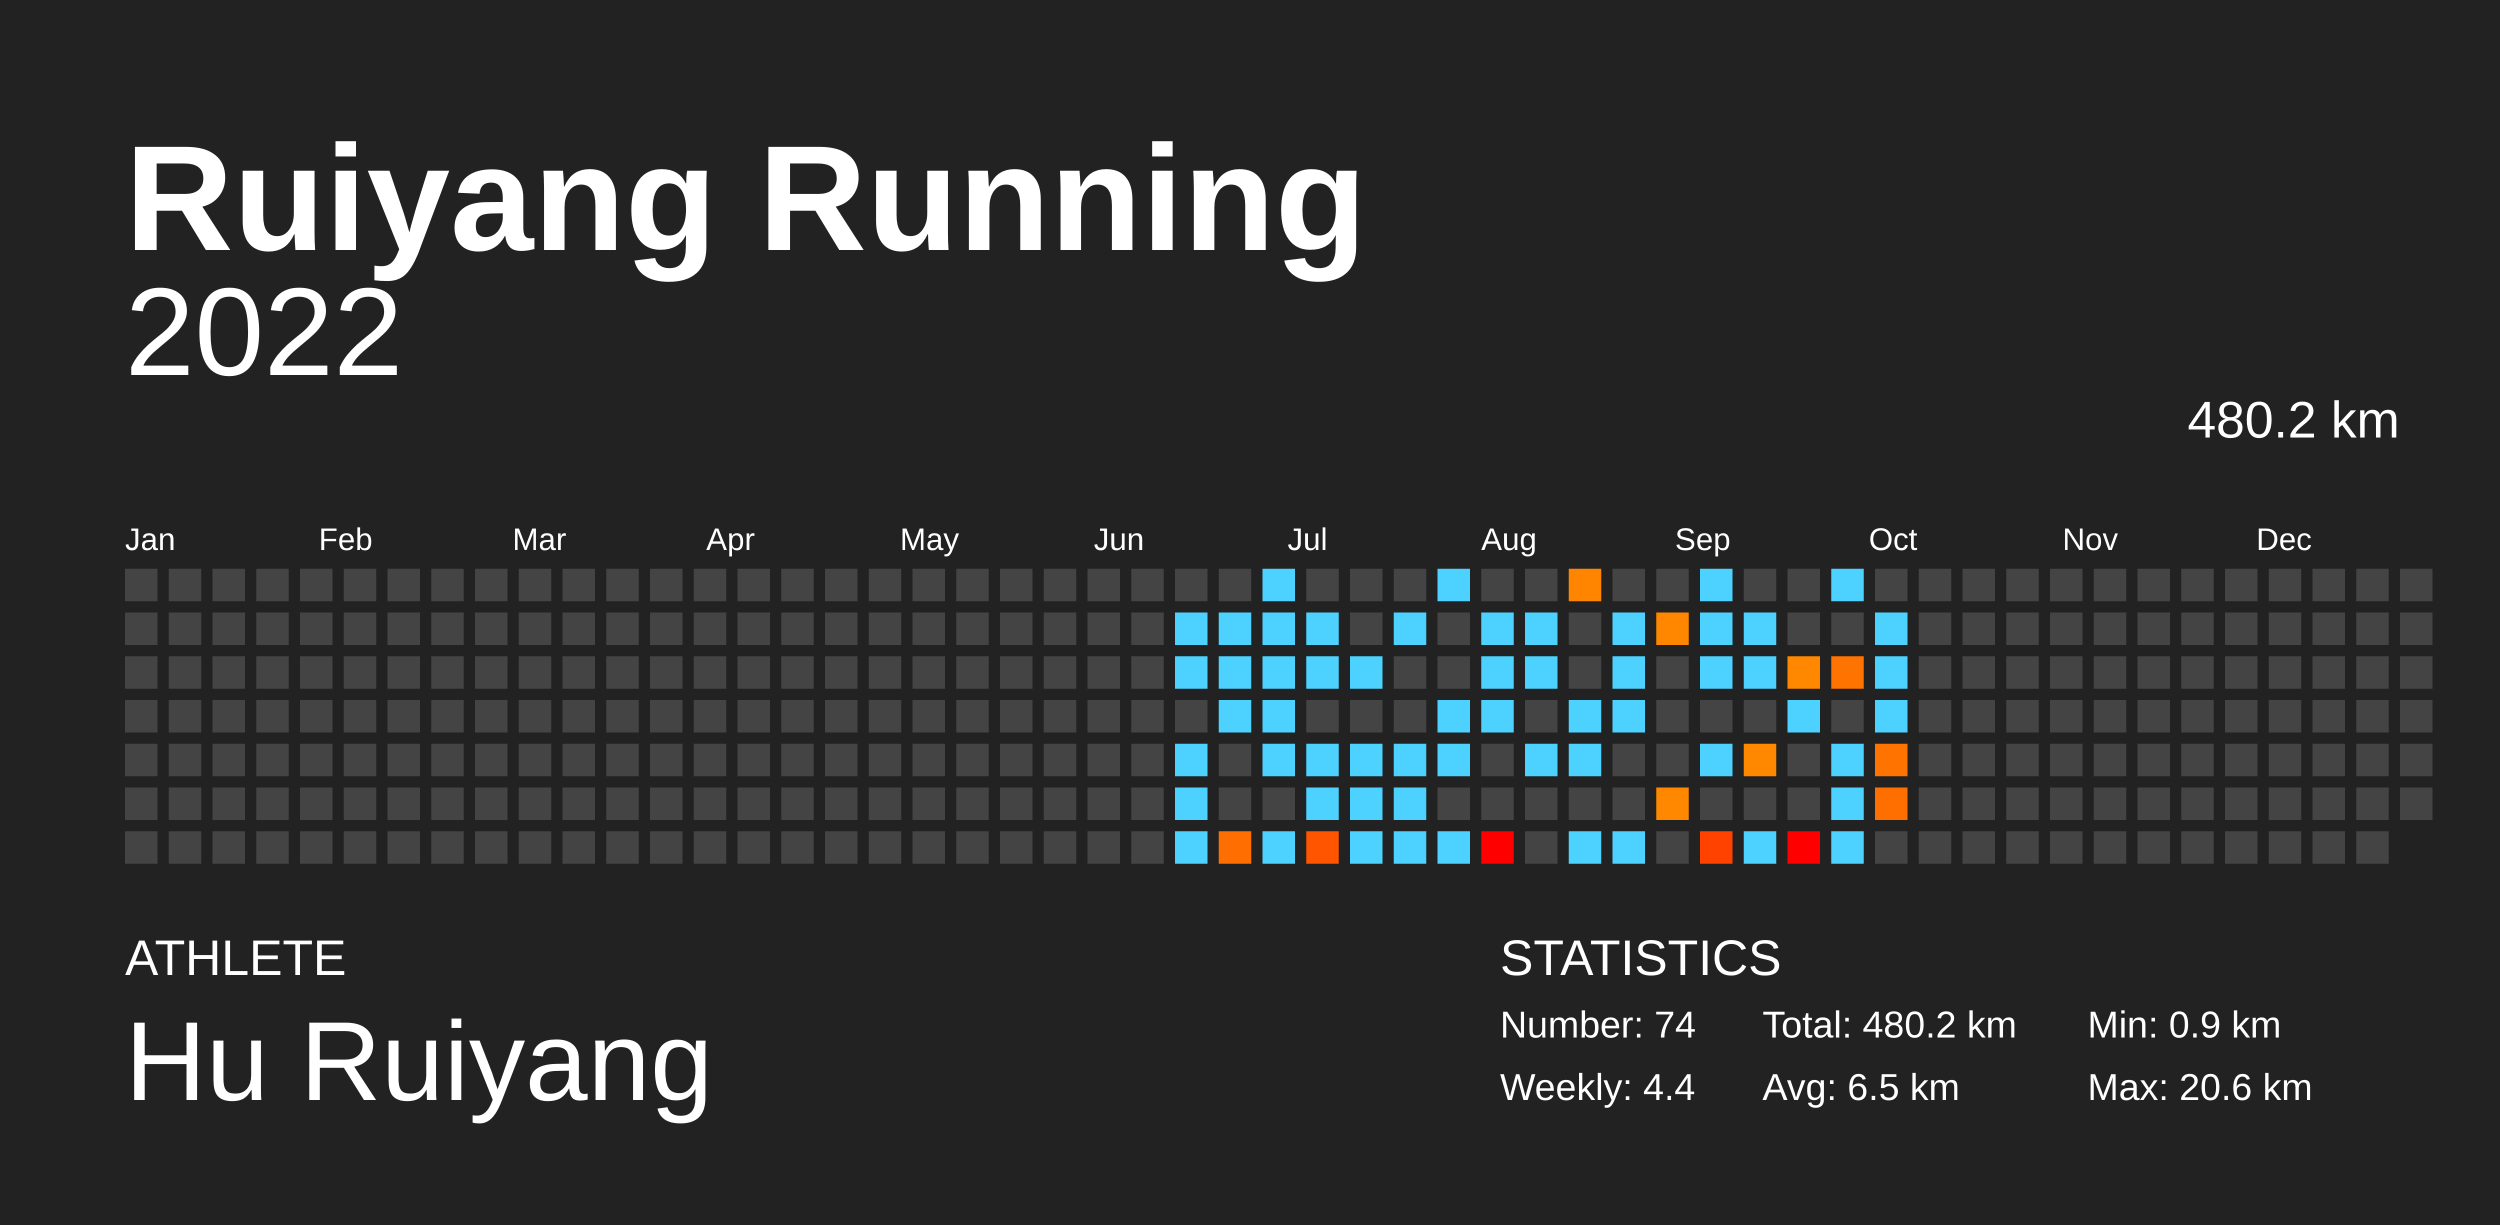
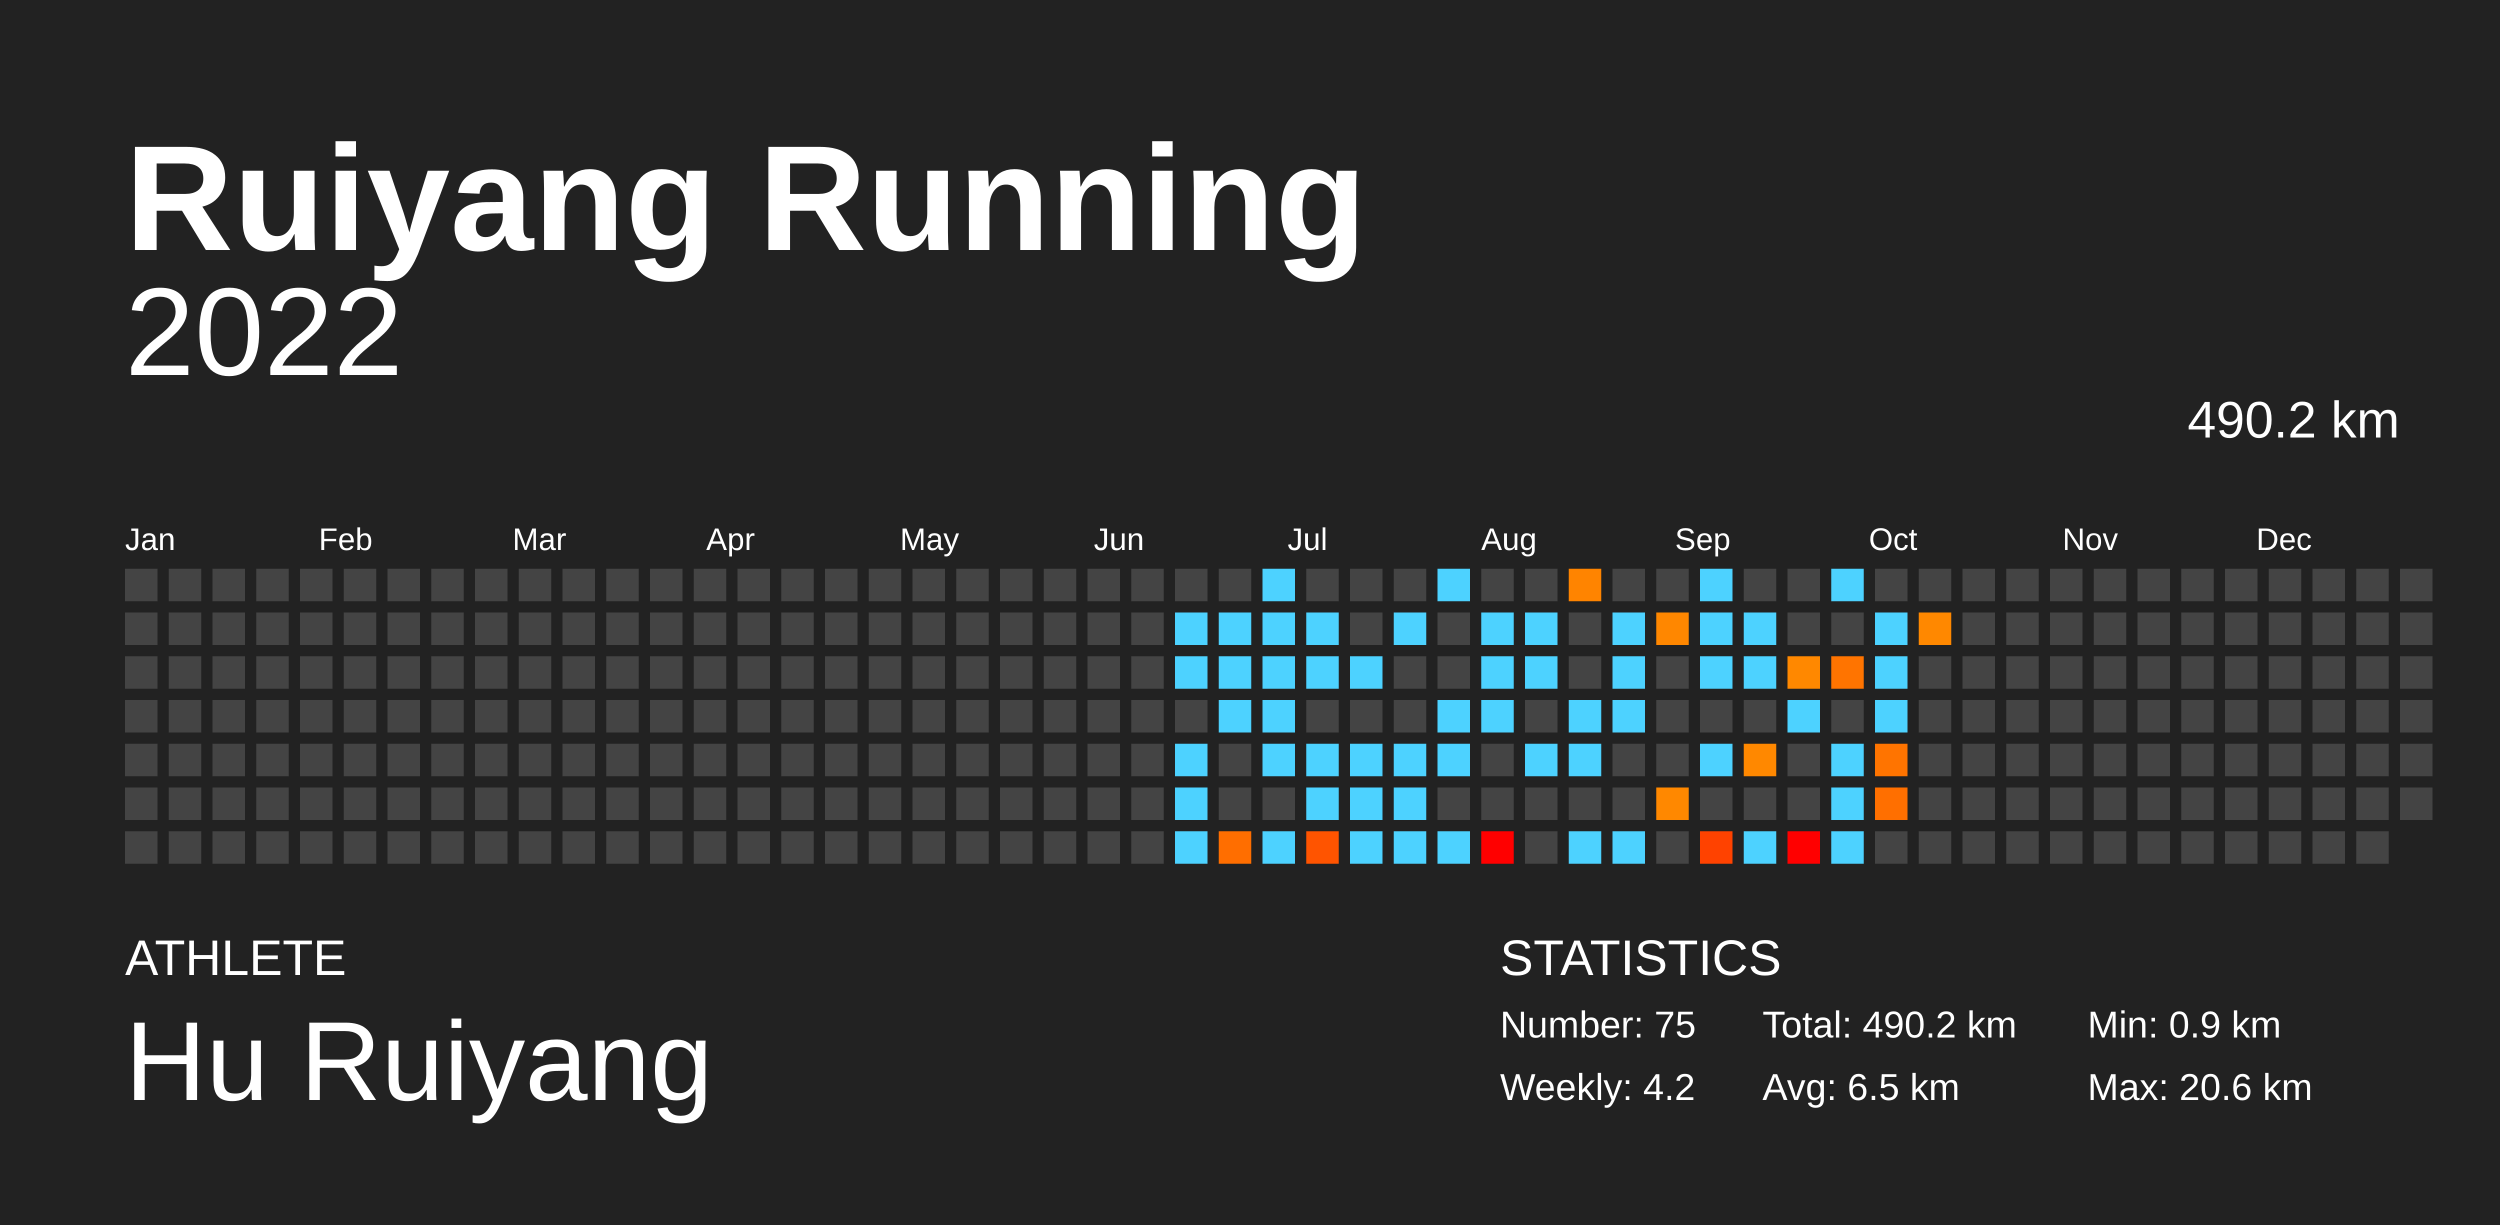
<svg xmlns="http://www.w3.org/2000/svg" baseProfile="full" height="98mm" version="1.1" viewBox="0,0,200,98" width="200mm">
  <defs />
  <rect fill="#222222" height="98" width="200" x="0" y="0" />
  <text fill="#FFFFFF" style="font-size:12px; font-family:Arial; font-weight:bold;" x="10" y="20">Ruiyang Running</text>
  <text fill="#FFFFFF" style="font-size:4px; font-family:Arial" x="10" y="78">ATHLETE</text>
  <text fill="#FFFFFF" style="font-size:9px; font-family:Arial" x="10" y="88">Hu Ruiyang</text>
  <text fill="#FFFFFF" style="font-size:4px; font-family:Arial" x="120" y="78">STATISTICS</text>
-   <text fill="#FFFFFF" style="font-size:3px; font-family:Arial" x="120" y="83">Number: 74</text>
-   <text fill="#FFFFFF" style="font-size:3px; font-family:Arial" x="120" y="88">Weekly: 4.4</text>
-   <text fill="#FFFFFF" style="font-size:3px; font-family:Arial" x="141" y="83">Total: 480.2 km</text>
+   <text fill="#FFFFFF" style="font-size:3px; font-family:Arial" x="120" y="83">Number: 75</text>
+   <text fill="#FFFFFF" style="font-size:3px; font-family:Arial" x="120" y="88">Weekly: 4.2</text>
+   <text fill="#FFFFFF" style="font-size:3px; font-family:Arial" x="141" y="83">Total: 490.2 km</text>
  <text fill="#FFFFFF" style="font-size:3px; font-family:Arial" x="141" y="88">Avg: 6.5 km</text>
  <text fill="#FFFFFF" style="font-size:3px; font-family:Arial" x="167" y="83">Min: 0.9 km</text>
  <text fill="#FFFFFF" style="font-size:3px; font-family:Arial" x="167" y="88">Max: 20.6 km</text>
  <text alignment-baseline="hanging" fill="#FFFFFF" style="font-size:10.0px; font-family:Arial;" x="10" y="30">2022</text>
-   <text alignment-baseline="hanging" fill="#FFFFFF" style="font-size:4.125px; font-family:Arial;" x="175" y="35">480.2 km</text>
+   <text alignment-baseline="hanging" fill="#FFFFFF" style="font-size:4.125px; font-family:Arial;" x="175" y="35">490.2 km</text>
  <text fill="#FFFFFF" style="font-size:2.5px; font-family:Arial" x="10.0" y="44">Jan</text>
  <text fill="#FFFFFF" style="font-size:2.5px; font-family:Arial" x="25.5" y="44">Feb</text>
  <text fill="#FFFFFF" style="font-size:2.5px; font-family:Arial" x="41.0" y="44">Mar</text>
  <text fill="#FFFFFF" style="font-size:2.5px; font-family:Arial" x="56.5" y="44">Apr</text>
  <text fill="#FFFFFF" style="font-size:2.5px; font-family:Arial" x="72.0" y="44">May</text>
  <text fill="#FFFFFF" style="font-size:2.5px; font-family:Arial" x="87.5" y="44">Jun</text>
  <text fill="#FFFFFF" style="font-size:2.5px; font-family:Arial" x="103.0" y="44">Jul</text>
  <text fill="#FFFFFF" style="font-size:2.5px; font-family:Arial" x="118.5" y="44">Aug</text>
  <text fill="#FFFFFF" style="font-size:2.5px; font-family:Arial" x="134.0" y="44">Sep</text>
  <text fill="#FFFFFF" style="font-size:2.5px; font-family:Arial" x="149.5" y="44">Oct</text>
  <text fill="#FFFFFF" style="font-size:2.5px; font-family:Arial" x="165.0" y="44">Nov</text>
  <text fill="#FFFFFF" style="font-size:2.5px; font-family:Arial" x="180.5" y="44">Dec</text>
  <rect fill="#444444" height="2.6" width="2.6" x="10.0" y="45.5" />
  <rect fill="#444444" height="2.6" width="2.6" x="10.0" y="49.0" />
  <rect fill="#444444" height="2.6" width="2.6" x="10.0" y="52.5" />
  <rect fill="#444444" height="2.6" width="2.6" x="10.0" y="56.0" />
  <rect fill="#444444" height="2.6" width="2.6" x="10.0" y="59.5" />
  <rect fill="#444444" height="2.6" width="2.6" x="10.0" y="63.0" />
  <rect fill="#444444" height="2.6" width="2.6" x="10.0" y="66.5" />
  <rect fill="#444444" height="2.6" width="2.6" x="13.5" y="45.5" />
  <rect fill="#444444" height="2.6" width="2.6" x="13.5" y="49.0" />
  <rect fill="#444444" height="2.6" width="2.6" x="13.5" y="52.5" />
  <rect fill="#444444" height="2.6" width="2.6" x="13.5" y="56.0" />
  <rect fill="#444444" height="2.6" width="2.6" x="13.5" y="59.5" />
  <rect fill="#444444" height="2.6" width="2.6" x="13.5" y="63.0" />
  <rect fill="#444444" height="2.6" width="2.6" x="13.5" y="66.5" />
  <rect fill="#444444" height="2.6" width="2.6" x="17.0" y="45.5" />
  <rect fill="#444444" height="2.6" width="2.6" x="17.0" y="49.0" />
  <rect fill="#444444" height="2.6" width="2.6" x="17.0" y="52.5" />
  <rect fill="#444444" height="2.6" width="2.6" x="17.0" y="56.0" />
  <rect fill="#444444" height="2.6" width="2.6" x="17.0" y="59.5" />
  <rect fill="#444444" height="2.6" width="2.6" x="17.0" y="63.0" />
  <rect fill="#444444" height="2.6" width="2.6" x="17.0" y="66.5" />
  <rect fill="#444444" height="2.6" width="2.6" x="20.5" y="45.5" />
  <rect fill="#444444" height="2.6" width="2.6" x="20.5" y="49.0" />
  <rect fill="#444444" height="2.6" width="2.6" x="20.5" y="52.5" />
  <rect fill="#444444" height="2.6" width="2.6" x="20.5" y="56.0" />
  <rect fill="#444444" height="2.6" width="2.6" x="20.5" y="59.5" />
  <rect fill="#444444" height="2.6" width="2.6" x="20.5" y="63.0" />
  <rect fill="#444444" height="2.6" width="2.6" x="20.5" y="66.5" />
  <rect fill="#444444" height="2.6" width="2.6" x="24.0" y="45.5" />
  <rect fill="#444444" height="2.6" width="2.6" x="24.0" y="49.0" />
  <rect fill="#444444" height="2.6" width="2.6" x="24.0" y="52.5" />
  <rect fill="#444444" height="2.6" width="2.6" x="24.0" y="56.0" />
  <rect fill="#444444" height="2.6" width="2.6" x="24.0" y="59.5" />
  <rect fill="#444444" height="2.6" width="2.6" x="24.0" y="63.0" />
  <rect fill="#444444" height="2.6" width="2.6" x="24.0" y="66.5" />
  <rect fill="#444444" height="2.6" width="2.6" x="27.5" y="45.5" />
  <rect fill="#444444" height="2.6" width="2.6" x="27.5" y="49.0" />
  <rect fill="#444444" height="2.6" width="2.6" x="27.5" y="52.5" />
  <rect fill="#444444" height="2.6" width="2.6" x="27.5" y="56.0" />
  <rect fill="#444444" height="2.6" width="2.6" x="27.5" y="59.5" />
  <rect fill="#444444" height="2.6" width="2.6" x="27.5" y="63.0" />
  <rect fill="#444444" height="2.6" width="2.6" x="27.5" y="66.5" />
  <rect fill="#444444" height="2.6" width="2.6" x="31.0" y="45.5" />
  <rect fill="#444444" height="2.6" width="2.6" x="31.0" y="49.0" />
  <rect fill="#444444" height="2.6" width="2.6" x="31.0" y="52.5" />
  <rect fill="#444444" height="2.6" width="2.6" x="31.0" y="56.0" />
  <rect fill="#444444" height="2.6" width="2.6" x="31.0" y="59.5" />
  <rect fill="#444444" height="2.6" width="2.6" x="31.0" y="63.0" />
  <rect fill="#444444" height="2.6" width="2.6" x="31.0" y="66.5" />
  <rect fill="#444444" height="2.6" width="2.6" x="34.5" y="45.5" />
  <rect fill="#444444" height="2.6" width="2.6" x="34.5" y="49.0" />
  <rect fill="#444444" height="2.6" width="2.6" x="34.5" y="52.5" />
  <rect fill="#444444" height="2.6" width="2.6" x="34.5" y="56.0" />
  <rect fill="#444444" height="2.6" width="2.6" x="34.5" y="59.5" />
  <rect fill="#444444" height="2.6" width="2.6" x="34.5" y="63.0" />
  <rect fill="#444444" height="2.6" width="2.6" x="34.5" y="66.5" />
  <rect fill="#444444" height="2.6" width="2.6" x="38.0" y="45.5" />
  <rect fill="#444444" height="2.6" width="2.6" x="38.0" y="49.0" />
  <rect fill="#444444" height="2.6" width="2.6" x="38.0" y="52.5" />
  <rect fill="#444444" height="2.6" width="2.6" x="38.0" y="56.0" />
  <rect fill="#444444" height="2.6" width="2.6" x="38.0" y="59.5" />
  <rect fill="#444444" height="2.6" width="2.6" x="38.0" y="63.0" />
  <rect fill="#444444" height="2.6" width="2.6" x="38.0" y="66.5" />
  <rect fill="#444444" height="2.6" width="2.6" x="41.5" y="45.5" />
  <rect fill="#444444" height="2.6" width="2.6" x="41.5" y="49.0" />
  <rect fill="#444444" height="2.6" width="2.6" x="41.5" y="52.5" />
  <rect fill="#444444" height="2.6" width="2.6" x="41.5" y="56.0" />
  <rect fill="#444444" height="2.6" width="2.6" x="41.5" y="59.5" />
  <rect fill="#444444" height="2.6" width="2.6" x="41.5" y="63.0" />
  <rect fill="#444444" height="2.6" width="2.6" x="41.5" y="66.5" />
  <rect fill="#444444" height="2.6" width="2.6" x="45.0" y="45.5" />
  <rect fill="#444444" height="2.6" width="2.6" x="45.0" y="49.0" />
  <rect fill="#444444" height="2.6" width="2.6" x="45.0" y="52.5" />
  <rect fill="#444444" height="2.6" width="2.6" x="45.0" y="56.0" />
  <rect fill="#444444" height="2.6" width="2.6" x="45.0" y="59.5" />
  <rect fill="#444444" height="2.6" width="2.6" x="45.0" y="63.0" />
  <rect fill="#444444" height="2.6" width="2.6" x="45.0" y="66.5" />
  <rect fill="#444444" height="2.6" width="2.6" x="48.5" y="45.5" />
  <rect fill="#444444" height="2.6" width="2.6" x="48.5" y="49.0" />
  <rect fill="#444444" height="2.6" width="2.6" x="48.5" y="52.5" />
  <rect fill="#444444" height="2.6" width="2.6" x="48.5" y="56.0" />
  <rect fill="#444444" height="2.6" width="2.6" x="48.5" y="59.5" />
  <rect fill="#444444" height="2.6" width="2.6" x="48.5" y="63.0" />
  <rect fill="#444444" height="2.6" width="2.6" x="48.5" y="66.5" />
  <rect fill="#444444" height="2.6" width="2.6" x="52.0" y="45.5" />
  <rect fill="#444444" height="2.6" width="2.6" x="52.0" y="49.0" />
  <rect fill="#444444" height="2.6" width="2.6" x="52.0" y="52.5" />
  <rect fill="#444444" height="2.6" width="2.6" x="52.0" y="56.0" />
  <rect fill="#444444" height="2.6" width="2.6" x="52.0" y="59.5" />
  <rect fill="#444444" height="2.6" width="2.6" x="52.0" y="63.0" />
  <rect fill="#444444" height="2.6" width="2.6" x="52.0" y="66.5" />
  <rect fill="#444444" height="2.6" width="2.6" x="55.5" y="45.5" />
  <rect fill="#444444" height="2.6" width="2.6" x="55.5" y="49.0" />
  <rect fill="#444444" height="2.6" width="2.6" x="55.5" y="52.5" />
  <rect fill="#444444" height="2.6" width="2.6" x="55.5" y="56.0" />
  <rect fill="#444444" height="2.6" width="2.6" x="55.5" y="59.5" />
  <rect fill="#444444" height="2.6" width="2.6" x="55.5" y="63.0" />
  <rect fill="#444444" height="2.6" width="2.6" x="55.5" y="66.5" />
  <rect fill="#444444" height="2.6" width="2.6" x="59.0" y="45.5" />
  <rect fill="#444444" height="2.6" width="2.6" x="59.0" y="49.0" />
  <rect fill="#444444" height="2.6" width="2.6" x="59.0" y="52.5" />
  <rect fill="#444444" height="2.6" width="2.6" x="59.0" y="56.0" />
  <rect fill="#444444" height="2.6" width="2.6" x="59.0" y="59.5" />
  <rect fill="#444444" height="2.6" width="2.6" x="59.0" y="63.0" />
  <rect fill="#444444" height="2.6" width="2.6" x="59.0" y="66.5" />
  <rect fill="#444444" height="2.6" width="2.6" x="62.5" y="45.5" />
  <rect fill="#444444" height="2.6" width="2.6" x="62.5" y="49.0" />
  <rect fill="#444444" height="2.6" width="2.6" x="62.5" y="52.5" />
  <rect fill="#444444" height="2.6" width="2.6" x="62.5" y="56.0" />
  <rect fill="#444444" height="2.6" width="2.6" x="62.5" y="59.5" />
  <rect fill="#444444" height="2.6" width="2.6" x="62.5" y="63.0" />
  <rect fill="#444444" height="2.6" width="2.6" x="62.5" y="66.5" />
  <rect fill="#444444" height="2.6" width="2.6" x="66.0" y="45.5" />
  <rect fill="#444444" height="2.6" width="2.6" x="66.0" y="49.0" />
  <rect fill="#444444" height="2.6" width="2.6" x="66.0" y="52.5" />
  <rect fill="#444444" height="2.6" width="2.6" x="66.0" y="56.0" />
  <rect fill="#444444" height="2.6" width="2.6" x="66.0" y="59.5" />
  <rect fill="#444444" height="2.6" width="2.6" x="66.0" y="63.0" />
  <rect fill="#444444" height="2.6" width="2.6" x="66.0" y="66.5" />
  <rect fill="#444444" height="2.6" width="2.6" x="69.5" y="45.5" />
  <rect fill="#444444" height="2.6" width="2.6" x="69.5" y="49.0" />
  <rect fill="#444444" height="2.6" width="2.6" x="69.5" y="52.5" />
  <rect fill="#444444" height="2.6" width="2.6" x="69.5" y="56.0" />
  <rect fill="#444444" height="2.6" width="2.6" x="69.5" y="59.5" />
  <rect fill="#444444" height="2.6" width="2.6" x="69.5" y="63.0" />
  <rect fill="#444444" height="2.6" width="2.6" x="69.5" y="66.5" />
  <rect fill="#444444" height="2.6" width="2.6" x="73.0" y="45.5" />
  <rect fill="#444444" height="2.6" width="2.6" x="73.0" y="49.0" />
  <rect fill="#444444" height="2.6" width="2.6" x="73.0" y="52.5" />
  <rect fill="#444444" height="2.6" width="2.6" x="73.0" y="56.0" />
  <rect fill="#444444" height="2.6" width="2.6" x="73.0" y="59.5" />
  <rect fill="#444444" height="2.6" width="2.6" x="73.0" y="63.0" />
  <rect fill="#444444" height="2.6" width="2.6" x="73.0" y="66.5" />
  <rect fill="#444444" height="2.6" width="2.6" x="76.5" y="45.5" />
  <rect fill="#444444" height="2.6" width="2.6" x="76.5" y="49.0" />
  <rect fill="#444444" height="2.6" width="2.6" x="76.5" y="52.5" />
  <rect fill="#444444" height="2.6" width="2.6" x="76.5" y="56.0" />
  <rect fill="#444444" height="2.6" width="2.6" x="76.5" y="59.5" />
  <rect fill="#444444" height="2.6" width="2.6" x="76.5" y="63.0" />
  <rect fill="#444444" height="2.6" width="2.6" x="76.5" y="66.5" />
  <rect fill="#444444" height="2.6" width="2.6" x="80.0" y="45.5" />
  <rect fill="#444444" height="2.6" width="2.6" x="80.0" y="49.0" />
  <rect fill="#444444" height="2.6" width="2.6" x="80.0" y="52.5" />
  <rect fill="#444444" height="2.6" width="2.6" x="80.0" y="56.0" />
  <rect fill="#444444" height="2.6" width="2.6" x="80.0" y="59.5" />
  <rect fill="#444444" height="2.6" width="2.6" x="80.0" y="63.0" />
  <rect fill="#444444" height="2.6" width="2.6" x="80.0" y="66.5" />
  <rect fill="#444444" height="2.6" width="2.6" x="83.5" y="45.5" />
  <rect fill="#444444" height="2.6" width="2.6" x="83.5" y="49.0" />
  <rect fill="#444444" height="2.6" width="2.6" x="83.5" y="52.5" />
  <rect fill="#444444" height="2.6" width="2.6" x="83.5" y="56.0" />
  <rect fill="#444444" height="2.6" width="2.6" x="83.5" y="59.5" />
  <rect fill="#444444" height="2.6" width="2.6" x="83.5" y="63.0" />
  <rect fill="#444444" height="2.6" width="2.6" x="83.5" y="66.5" />
  <rect fill="#444444" height="2.6" width="2.6" x="87.0" y="45.5" />
  <rect fill="#444444" height="2.6" width="2.6" x="87.0" y="49.0" />
  <rect fill="#444444" height="2.6" width="2.6" x="87.0" y="52.5" />
  <rect fill="#444444" height="2.6" width="2.6" x="87.0" y="56.0" />
  <rect fill="#444444" height="2.6" width="2.6" x="87.0" y="59.5" />
  <rect fill="#444444" height="2.6" width="2.6" x="87.0" y="63.0" />
  <rect fill="#444444" height="2.6" width="2.6" x="87.0" y="66.5" />
  <rect fill="#444444" height="2.6" width="2.6" x="90.5" y="45.5" />
  <rect fill="#444444" height="2.6" width="2.6" x="90.5" y="49.0" />
  <rect fill="#444444" height="2.6" width="2.6" x="90.5" y="52.5" />
  <rect fill="#444444" height="2.6" width="2.6" x="90.5" y="56.0" />
  <rect fill="#444444" height="2.6" width="2.6" x="90.5" y="59.5" />
  <rect fill="#444444" height="2.6" width="2.6" x="90.5" y="63.0" />
  <rect fill="#444444" height="2.6" width="2.6" x="90.5" y="66.5" />
  <rect fill="#444444" height="2.6" width="2.6" x="94.0" y="45.5" />
  <rect fill="#4dd2ff" height="2.6" width="2.6" x="94.0" y="49.0" />
  <rect fill="#4dd2ff" height="2.6" width="2.6" x="94.0" y="52.5" />
  <rect fill="#444444" height="2.6" width="2.6" x="94.0" y="56.0" />
  <rect fill="#4dd2ff" height="2.6" width="2.6" x="94.0" y="59.5" />
  <rect fill="#4dd2ff" height="2.6" width="2.6" x="94.0" y="63.0" />
  <rect fill="#4dd2ff" height="2.6" width="2.6" x="94.0" y="66.5" />
  <rect fill="#444444" height="2.6" width="2.6" x="97.5" y="45.5" />
  <rect fill="#4dd2ff" height="2.6" width="2.6" x="97.5" y="49.0" />
  <rect fill="#4dd2ff" height="2.6" width="2.6" x="97.5" y="52.5" />
  <rect fill="#4dd2ff" height="2.6" width="2.6" x="97.5" y="56.0" />
  <rect fill="#444444" height="2.6" width="2.6" x="97.5" y="59.5" />
  <rect fill="#444444" height="2.6" width="2.6" x="97.5" y="63.0" />
  <rect fill="#ff6e00" height="2.6" width="2.6" x="97.5" y="66.5" />
  <rect fill="#4dd2ff" height="2.6" width="2.6" x="101.0" y="45.5" />
  <rect fill="#4dd2ff" height="2.6" width="2.6" x="101.0" y="49.0" />
  <rect fill="#4dd2ff" height="2.6" width="2.6" x="101.0" y="52.5" />
  <rect fill="#4dd2ff" height="2.6" width="2.6" x="101.0" y="56.0" />
  <rect fill="#4dd2ff" height="2.6" width="2.6" x="101.0" y="59.5" />
  <rect fill="#444444" height="2.6" width="2.6" x="101.0" y="63.0" />
  <rect fill="#4dd2ff" height="2.6" width="2.6" x="101.0" y="66.5" />
  <rect fill="#444444" height="2.6" width="2.6" x="104.5" y="45.5" />
  <rect fill="#4dd2ff" height="2.6" width="2.6" x="104.5" y="49.0" />
  <rect fill="#4dd2ff" height="2.6" width="2.6" x="104.5" y="52.5" />
  <rect fill="#444444" height="2.6" width="2.6" x="104.5" y="56.0" />
  <rect fill="#4dd2ff" height="2.6" width="2.6" x="104.5" y="59.5" />
  <rect fill="#4dd2ff" height="2.6" width="2.6" x="104.5" y="63.0" />
  <rect fill="#ff5400" height="2.6" width="2.6" x="104.5" y="66.5" />
  <rect fill="#444444" height="2.6" width="2.6" x="108.0" y="45.5" />
  <rect fill="#444444" height="2.6" width="2.6" x="108.0" y="49.0" />
  <rect fill="#4dd2ff" height="2.6" width="2.6" x="108.0" y="52.5" />
  <rect fill="#444444" height="2.6" width="2.6" x="108.0" y="56.0" />
  <rect fill="#4dd2ff" height="2.6" width="2.6" x="108.0" y="59.5" />
  <rect fill="#4dd2ff" height="2.6" width="2.6" x="108.0" y="63.0" />
  <rect fill="#4dd2ff" height="2.6" width="2.6" x="108.0" y="66.5" />
  <rect fill="#444444" height="2.6" width="2.6" x="111.5" y="45.5" />
  <rect fill="#4dd2ff" height="2.6" width="2.6" x="111.5" y="49.0" />
  <rect fill="#444444" height="2.6" width="2.6" x="111.5" y="52.5" />
  <rect fill="#444444" height="2.6" width="2.6" x="111.5" y="56.0" />
  <rect fill="#4dd2ff" height="2.6" width="2.6" x="111.5" y="59.5" />
  <rect fill="#4dd2ff" height="2.6" width="2.6" x="111.5" y="63.0" />
  <rect fill="#4dd2ff" height="2.6" width="2.6" x="111.5" y="66.5" />
  <rect fill="#4dd2ff" height="2.6" width="2.6" x="115.0" y="45.5" />
  <rect fill="#444444" height="2.6" width="2.6" x="115.0" y="49.0" />
  <rect fill="#444444" height="2.6" width="2.6" x="115.0" y="52.5" />
  <rect fill="#4dd2ff" height="2.6" width="2.6" x="115.0" y="56.0" />
  <rect fill="#4dd2ff" height="2.6" width="2.6" x="115.0" y="59.5" />
  <rect fill="#444444" height="2.6" width="2.6" x="115.0" y="63.0" />
  <rect fill="#4dd2ff" height="2.6" width="2.6" x="115.0" y="66.5" />
  <rect fill="#444444" height="2.6" width="2.6" x="118.5" y="45.5" />
  <rect fill="#4dd2ff" height="2.6" width="2.6" x="118.5" y="49.0" />
  <rect fill="#4dd2ff" height="2.6" width="2.6" x="118.5" y="52.5" />
  <rect fill="#4dd2ff" height="2.6" width="2.6" x="118.5" y="56.0" />
  <rect fill="#444444" height="2.6" width="2.6" x="118.5" y="59.5" />
  <rect fill="#444444" height="2.6" width="2.6" x="118.5" y="63.0" />
  <rect fill="red" height="2.6" width="2.6" x="118.5" y="66.5" />
  <rect fill="#444444" height="2.6" width="2.6" x="122.0" y="45.5" />
  <rect fill="#4dd2ff" height="2.6" width="2.6" x="122.0" y="49.0" />
  <rect fill="#4dd2ff" height="2.6" width="2.6" x="122.0" y="52.5" />
  <rect fill="#444444" height="2.6" width="2.6" x="122.0" y="56.0" />
  <rect fill="#4dd2ff" height="2.6" width="2.6" x="122.0" y="59.5" />
  <rect fill="#444444" height="2.6" width="2.6" x="122.0" y="63.0" />
  <rect fill="#444444" height="2.6" width="2.6" x="122.0" y="66.5" />
  <rect fill="#ff8400" height="2.6" width="2.6" x="125.5" y="45.5" />
  <rect fill="#444444" height="2.6" width="2.6" x="125.5" y="49.0" />
  <rect fill="#444444" height="2.6" width="2.6" x="125.5" y="52.5" />
  <rect fill="#4dd2ff" height="2.6" width="2.6" x="125.5" y="56.0" />
  <rect fill="#4dd2ff" height="2.6" width="2.6" x="125.5" y="59.5" />
  <rect fill="#444444" height="2.6" width="2.6" x="125.5" y="63.0" />
  <rect fill="#4dd2ff" height="2.6" width="2.6" x="125.5" y="66.5" />
  <rect fill="#444444" height="2.6" width="2.6" x="129.0" y="45.5" />
  <rect fill="#4dd2ff" height="2.6" width="2.6" x="129.0" y="49.0" />
  <rect fill="#4dd2ff" height="2.6" width="2.6" x="129.0" y="52.5" />
  <rect fill="#4dd2ff" height="2.6" width="2.6" x="129.0" y="56.0" />
  <rect fill="#444444" height="2.6" width="2.6" x="129.0" y="59.5" />
  <rect fill="#444444" height="2.6" width="2.6" x="129.0" y="63.0" />
  <rect fill="#4dd2ff" height="2.6" width="2.6" x="129.0" y="66.5" />
  <rect fill="#444444" height="2.6" width="2.6" x="132.5" y="45.5" />
  <rect fill="#ff8700" height="2.6" width="2.6" x="132.5" y="49.0" />
  <rect fill="#444444" height="2.6" width="2.6" x="132.5" y="52.5" />
  <rect fill="#444444" height="2.6" width="2.6" x="132.5" y="56.0" />
  <rect fill="#444444" height="2.6" width="2.6" x="132.5" y="59.5" />
  <rect fill="#ff8800" height="2.6" width="2.6" x="132.5" y="63.0" />
  <rect fill="#444444" height="2.6" width="2.6" x="132.5" y="66.5" />
  <rect fill="#4dd2ff" height="2.6" width="2.6" x="136.0" y="45.5" />
  <rect fill="#4dd2ff" height="2.6" width="2.6" x="136.0" y="49.0" />
  <rect fill="#4dd2ff" height="2.6" width="2.6" x="136.0" y="52.5" />
  <rect fill="#444444" height="2.6" width="2.6" x="136.0" y="56.0" />
  <rect fill="#4dd2ff" height="2.6" width="2.6" x="136.0" y="59.5" />
  <rect fill="#444444" height="2.6" width="2.6" x="136.0" y="63.0" />
  <rect fill="#ff4200" height="2.6" width="2.6" x="136.0" y="66.5" />
  <rect fill="#444444" height="2.6" width="2.6" x="139.5" y="45.5" />
  <rect fill="#4dd2ff" height="2.6" width="2.6" x="139.5" y="49.0" />
  <rect fill="#4dd2ff" height="2.6" width="2.6" x="139.5" y="52.5" />
  <rect fill="#444444" height="2.6" width="2.6" x="139.5" y="56.0" />
  <rect fill="#ff8800" height="2.6" width="2.6" x="139.5" y="59.5" />
  <rect fill="#444444" height="2.6" width="2.6" x="139.5" y="63.0" />
  <rect fill="#4dd2ff" height="2.6" width="2.6" x="139.5" y="66.5" />
  <rect fill="#444444" height="2.6" width="2.6" x="143.0" y="45.5" />
  <rect fill="#444444" height="2.6" width="2.6" x="143.0" y="49.0" />
  <rect fill="#ff8800" height="2.6" width="2.6" x="143.0" y="52.5" />
  <rect fill="#4dd2ff" height="2.6" width="2.6" x="143.0" y="56.0" />
  <rect fill="#444444" height="2.6" width="2.6" x="143.0" y="59.5" />
  <rect fill="#444444" height="2.6" width="2.6" x="143.0" y="63.0" />
  <rect fill="red" height="2.6" width="2.6" x="143.0" y="66.5" />
  <rect fill="#4dd2ff" height="2.6" width="2.6" x="146.5" y="45.5" />
  <rect fill="#444444" height="2.6" width="2.6" x="146.5" y="49.0" />
  <rect fill="#ff7400" height="2.6" width="2.6" x="146.5" y="52.5" />
  <rect fill="#444444" height="2.6" width="2.6" x="146.5" y="56.0" />
  <rect fill="#4dd2ff" height="2.6" width="2.6" x="146.5" y="59.5" />
  <rect fill="#4dd2ff" height="2.6" width="2.6" x="146.5" y="63.0" />
  <rect fill="#4dd2ff" height="2.6" width="2.6" x="146.5" y="66.5" />
  <rect fill="#444444" height="2.6" width="2.6" x="150.0" y="45.5" />
  <rect fill="#4dd2ff" height="2.6" width="2.6" x="150.0" y="49.0" />
  <rect fill="#4dd2ff" height="2.6" width="2.6" x="150.0" y="52.5" />
  <rect fill="#4dd2ff" height="2.6" width="2.6" x="150.0" y="56.0" />
  <rect fill="#ff7400" height="2.6" width="2.6" x="150.0" y="59.5" />
  <rect fill="#ff6f00" height="2.6" width="2.6" x="150.0" y="63.0" />
  <rect fill="#444444" height="2.6" width="2.6" x="150.0" y="66.5" />
  <rect fill="#444444" height="2.6" width="2.6" x="153.5" y="45.5" />
-   <rect fill="#444444" height="2.6" width="2.6" x="153.5" y="49.0" />
+   <rect fill="#ff8800" height="2.6" width="2.6" x="153.5" y="49.0" />
  <rect fill="#444444" height="2.6" width="2.6" x="153.5" y="52.5" />
  <rect fill="#444444" height="2.6" width="2.6" x="153.5" y="56.0" />
  <rect fill="#444444" height="2.6" width="2.6" x="153.5" y="59.5" />
  <rect fill="#444444" height="2.6" width="2.6" x="153.5" y="63.0" />
  <rect fill="#444444" height="2.6" width="2.6" x="153.5" y="66.5" />
  <rect fill="#444444" height="2.6" width="2.6" x="157.0" y="45.5" />
  <rect fill="#444444" height="2.6" width="2.6" x="157.0" y="49.0" />
  <rect fill="#444444" height="2.6" width="2.6" x="157.0" y="52.5" />
  <rect fill="#444444" height="2.6" width="2.6" x="157.0" y="56.0" />
  <rect fill="#444444" height="2.6" width="2.6" x="157.0" y="59.5" />
  <rect fill="#444444" height="2.6" width="2.6" x="157.0" y="63.0" />
  <rect fill="#444444" height="2.6" width="2.6" x="157.0" y="66.5" />
  <rect fill="#444444" height="2.6" width="2.6" x="160.5" y="45.5" />
  <rect fill="#444444" height="2.6" width="2.6" x="160.5" y="49.0" />
  <rect fill="#444444" height="2.6" width="2.6" x="160.5" y="52.5" />
  <rect fill="#444444" height="2.6" width="2.6" x="160.5" y="56.0" />
  <rect fill="#444444" height="2.6" width="2.6" x="160.5" y="59.5" />
  <rect fill="#444444" height="2.6" width="2.6" x="160.5" y="63.0" />
  <rect fill="#444444" height="2.6" width="2.6" x="160.5" y="66.5" />
  <rect fill="#444444" height="2.6" width="2.6" x="164.0" y="45.5" />
  <rect fill="#444444" height="2.6" width="2.6" x="164.0" y="49.0" />
  <rect fill="#444444" height="2.6" width="2.6" x="164.0" y="52.5" />
  <rect fill="#444444" height="2.6" width="2.6" x="164.0" y="56.0" />
  <rect fill="#444444" height="2.6" width="2.6" x="164.0" y="59.5" />
  <rect fill="#444444" height="2.6" width="2.6" x="164.0" y="63.0" />
  <rect fill="#444444" height="2.6" width="2.6" x="164.0" y="66.5" />
  <rect fill="#444444" height="2.6" width="2.6" x="167.5" y="45.5" />
  <rect fill="#444444" height="2.6" width="2.6" x="167.5" y="49.0" />
  <rect fill="#444444" height="2.6" width="2.6" x="167.5" y="52.5" />
  <rect fill="#444444" height="2.6" width="2.6" x="167.5" y="56.0" />
  <rect fill="#444444" height="2.6" width="2.6" x="167.5" y="59.5" />
  <rect fill="#444444" height="2.6" width="2.6" x="167.5" y="63.0" />
  <rect fill="#444444" height="2.6" width="2.6" x="167.5" y="66.5" />
  <rect fill="#444444" height="2.6" width="2.6" x="171.0" y="45.5" />
  <rect fill="#444444" height="2.6" width="2.6" x="171.0" y="49.0" />
  <rect fill="#444444" height="2.6" width="2.6" x="171.0" y="52.5" />
  <rect fill="#444444" height="2.6" width="2.6" x="171.0" y="56.0" />
  <rect fill="#444444" height="2.6" width="2.6" x="171.0" y="59.5" />
  <rect fill="#444444" height="2.6" width="2.6" x="171.0" y="63.0" />
  <rect fill="#444444" height="2.6" width="2.6" x="171.0" y="66.5" />
  <rect fill="#444444" height="2.6" width="2.6" x="174.5" y="45.5" />
  <rect fill="#444444" height="2.6" width="2.6" x="174.5" y="49.0" />
  <rect fill="#444444" height="2.6" width="2.6" x="174.5" y="52.5" />
  <rect fill="#444444" height="2.6" width="2.6" x="174.5" y="56.0" />
  <rect fill="#444444" height="2.6" width="2.6" x="174.5" y="59.5" />
  <rect fill="#444444" height="2.6" width="2.6" x="174.5" y="63.0" />
  <rect fill="#444444" height="2.6" width="2.6" x="174.5" y="66.5" />
  <rect fill="#444444" height="2.6" width="2.6" x="178.0" y="45.5" />
  <rect fill="#444444" height="2.6" width="2.6" x="178.0" y="49.0" />
  <rect fill="#444444" height="2.6" width="2.6" x="178.0" y="52.5" />
  <rect fill="#444444" height="2.6" width="2.6" x="178.0" y="56.0" />
  <rect fill="#444444" height="2.6" width="2.6" x="178.0" y="59.5" />
  <rect fill="#444444" height="2.6" width="2.6" x="178.0" y="63.0" />
  <rect fill="#444444" height="2.6" width="2.6" x="178.0" y="66.5" />
  <rect fill="#444444" height="2.6" width="2.6" x="181.5" y="45.5" />
  <rect fill="#444444" height="2.6" width="2.6" x="181.5" y="49.0" />
  <rect fill="#444444" height="2.6" width="2.6" x="181.5" y="52.5" />
  <rect fill="#444444" height="2.6" width="2.6" x="181.5" y="56.0" />
  <rect fill="#444444" height="2.6" width="2.6" x="181.5" y="59.5" />
  <rect fill="#444444" height="2.6" width="2.6" x="181.5" y="63.0" />
  <rect fill="#444444" height="2.6" width="2.6" x="181.5" y="66.5" />
  <rect fill="#444444" height="2.6" width="2.6" x="185.0" y="45.5" />
  <rect fill="#444444" height="2.6" width="2.6" x="185.0" y="49.0" />
  <rect fill="#444444" height="2.6" width="2.6" x="185.0" y="52.5" />
  <rect fill="#444444" height="2.6" width="2.6" x="185.0" y="56.0" />
  <rect fill="#444444" height="2.6" width="2.6" x="185.0" y="59.5" />
  <rect fill="#444444" height="2.6" width="2.6" x="185.0" y="63.0" />
  <rect fill="#444444" height="2.6" width="2.6" x="185.0" y="66.5" />
  <rect fill="#444444" height="2.6" width="2.6" x="188.5" y="45.5" />
  <rect fill="#444444" height="2.6" width="2.6" x="188.5" y="49.0" />
  <rect fill="#444444" height="2.6" width="2.6" x="188.5" y="52.5" />
  <rect fill="#444444" height="2.6" width="2.6" x="188.5" y="56.0" />
  <rect fill="#444444" height="2.6" width="2.6" x="188.5" y="59.5" />
  <rect fill="#444444" height="2.6" width="2.6" x="188.5" y="63.0" />
  <rect fill="#444444" height="2.6" width="2.6" x="188.5" y="66.5" />
  <rect fill="#444444" height="2.6" width="2.6" x="192.0" y="45.5" />
  <rect fill="#444444" height="2.6" width="2.6" x="192.0" y="49.0" />
  <rect fill="#444444" height="2.6" width="2.6" x="192.0" y="52.5" />
  <rect fill="#444444" height="2.6" width="2.6" x="192.0" y="56.0" />
  <rect fill="#444444" height="2.6" width="2.6" x="192.0" y="59.5" />
  <rect fill="#444444" height="2.6" width="2.6" x="192.0" y="63.0" />
</svg>
